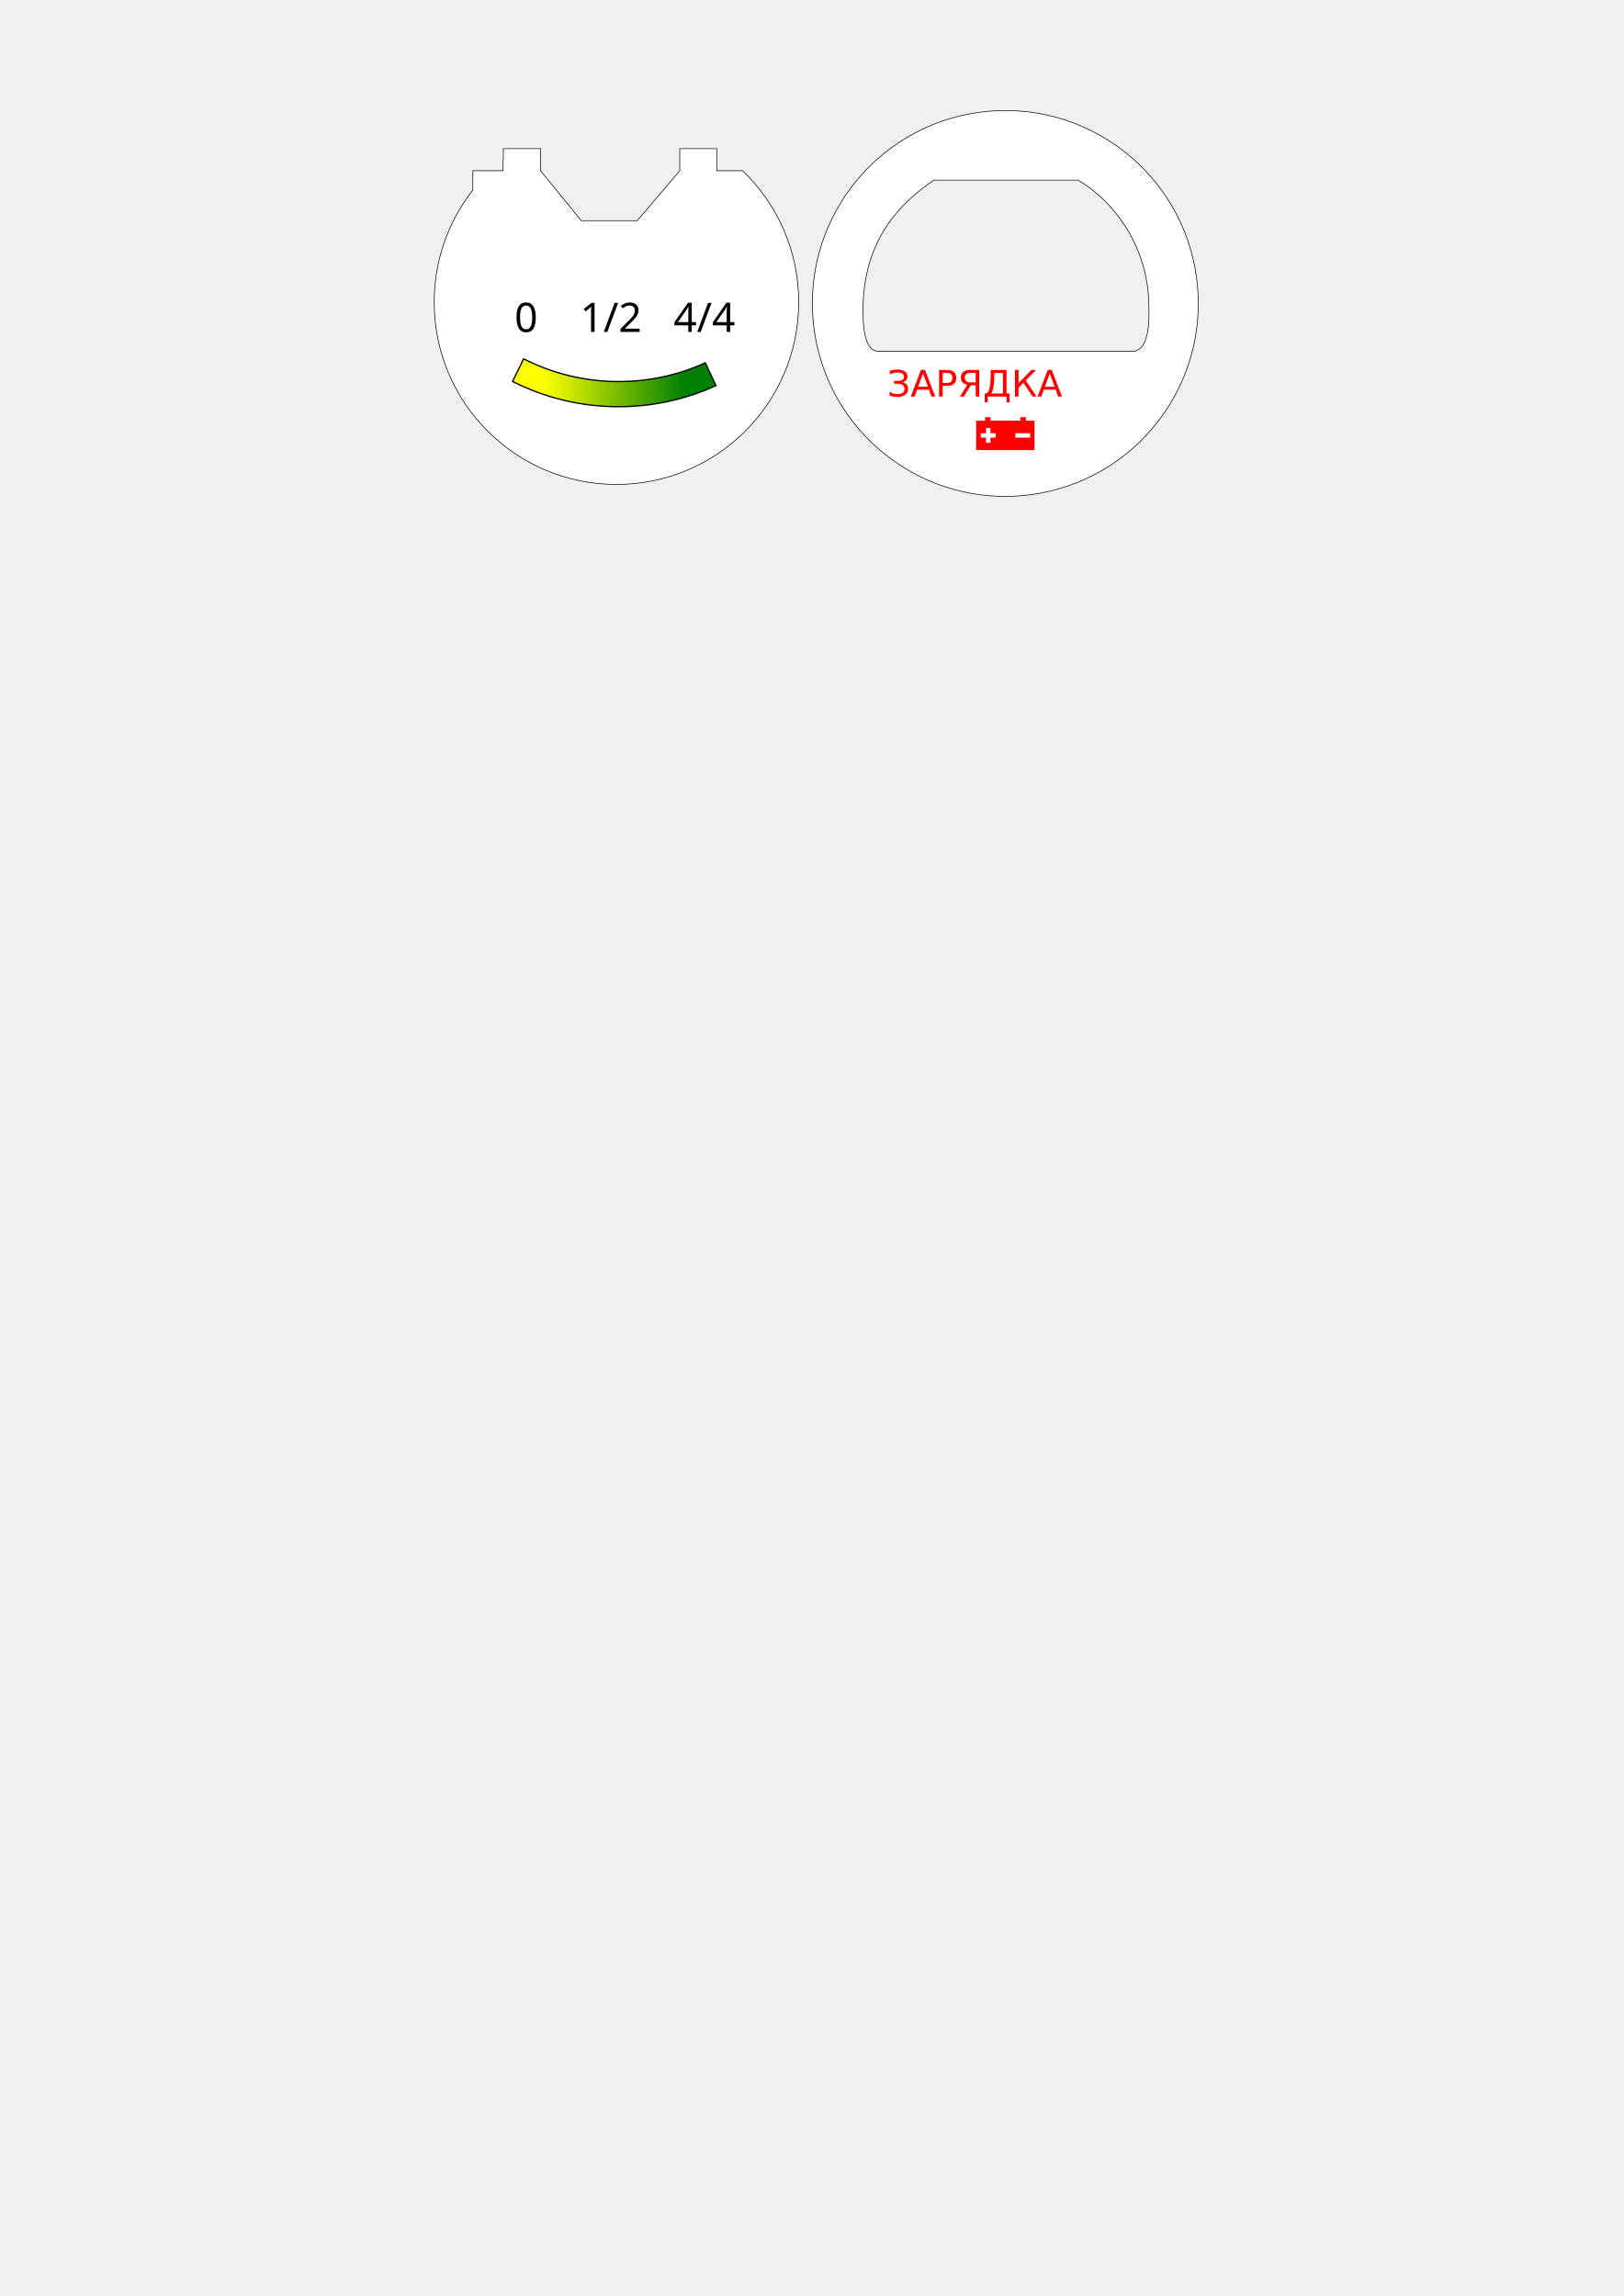
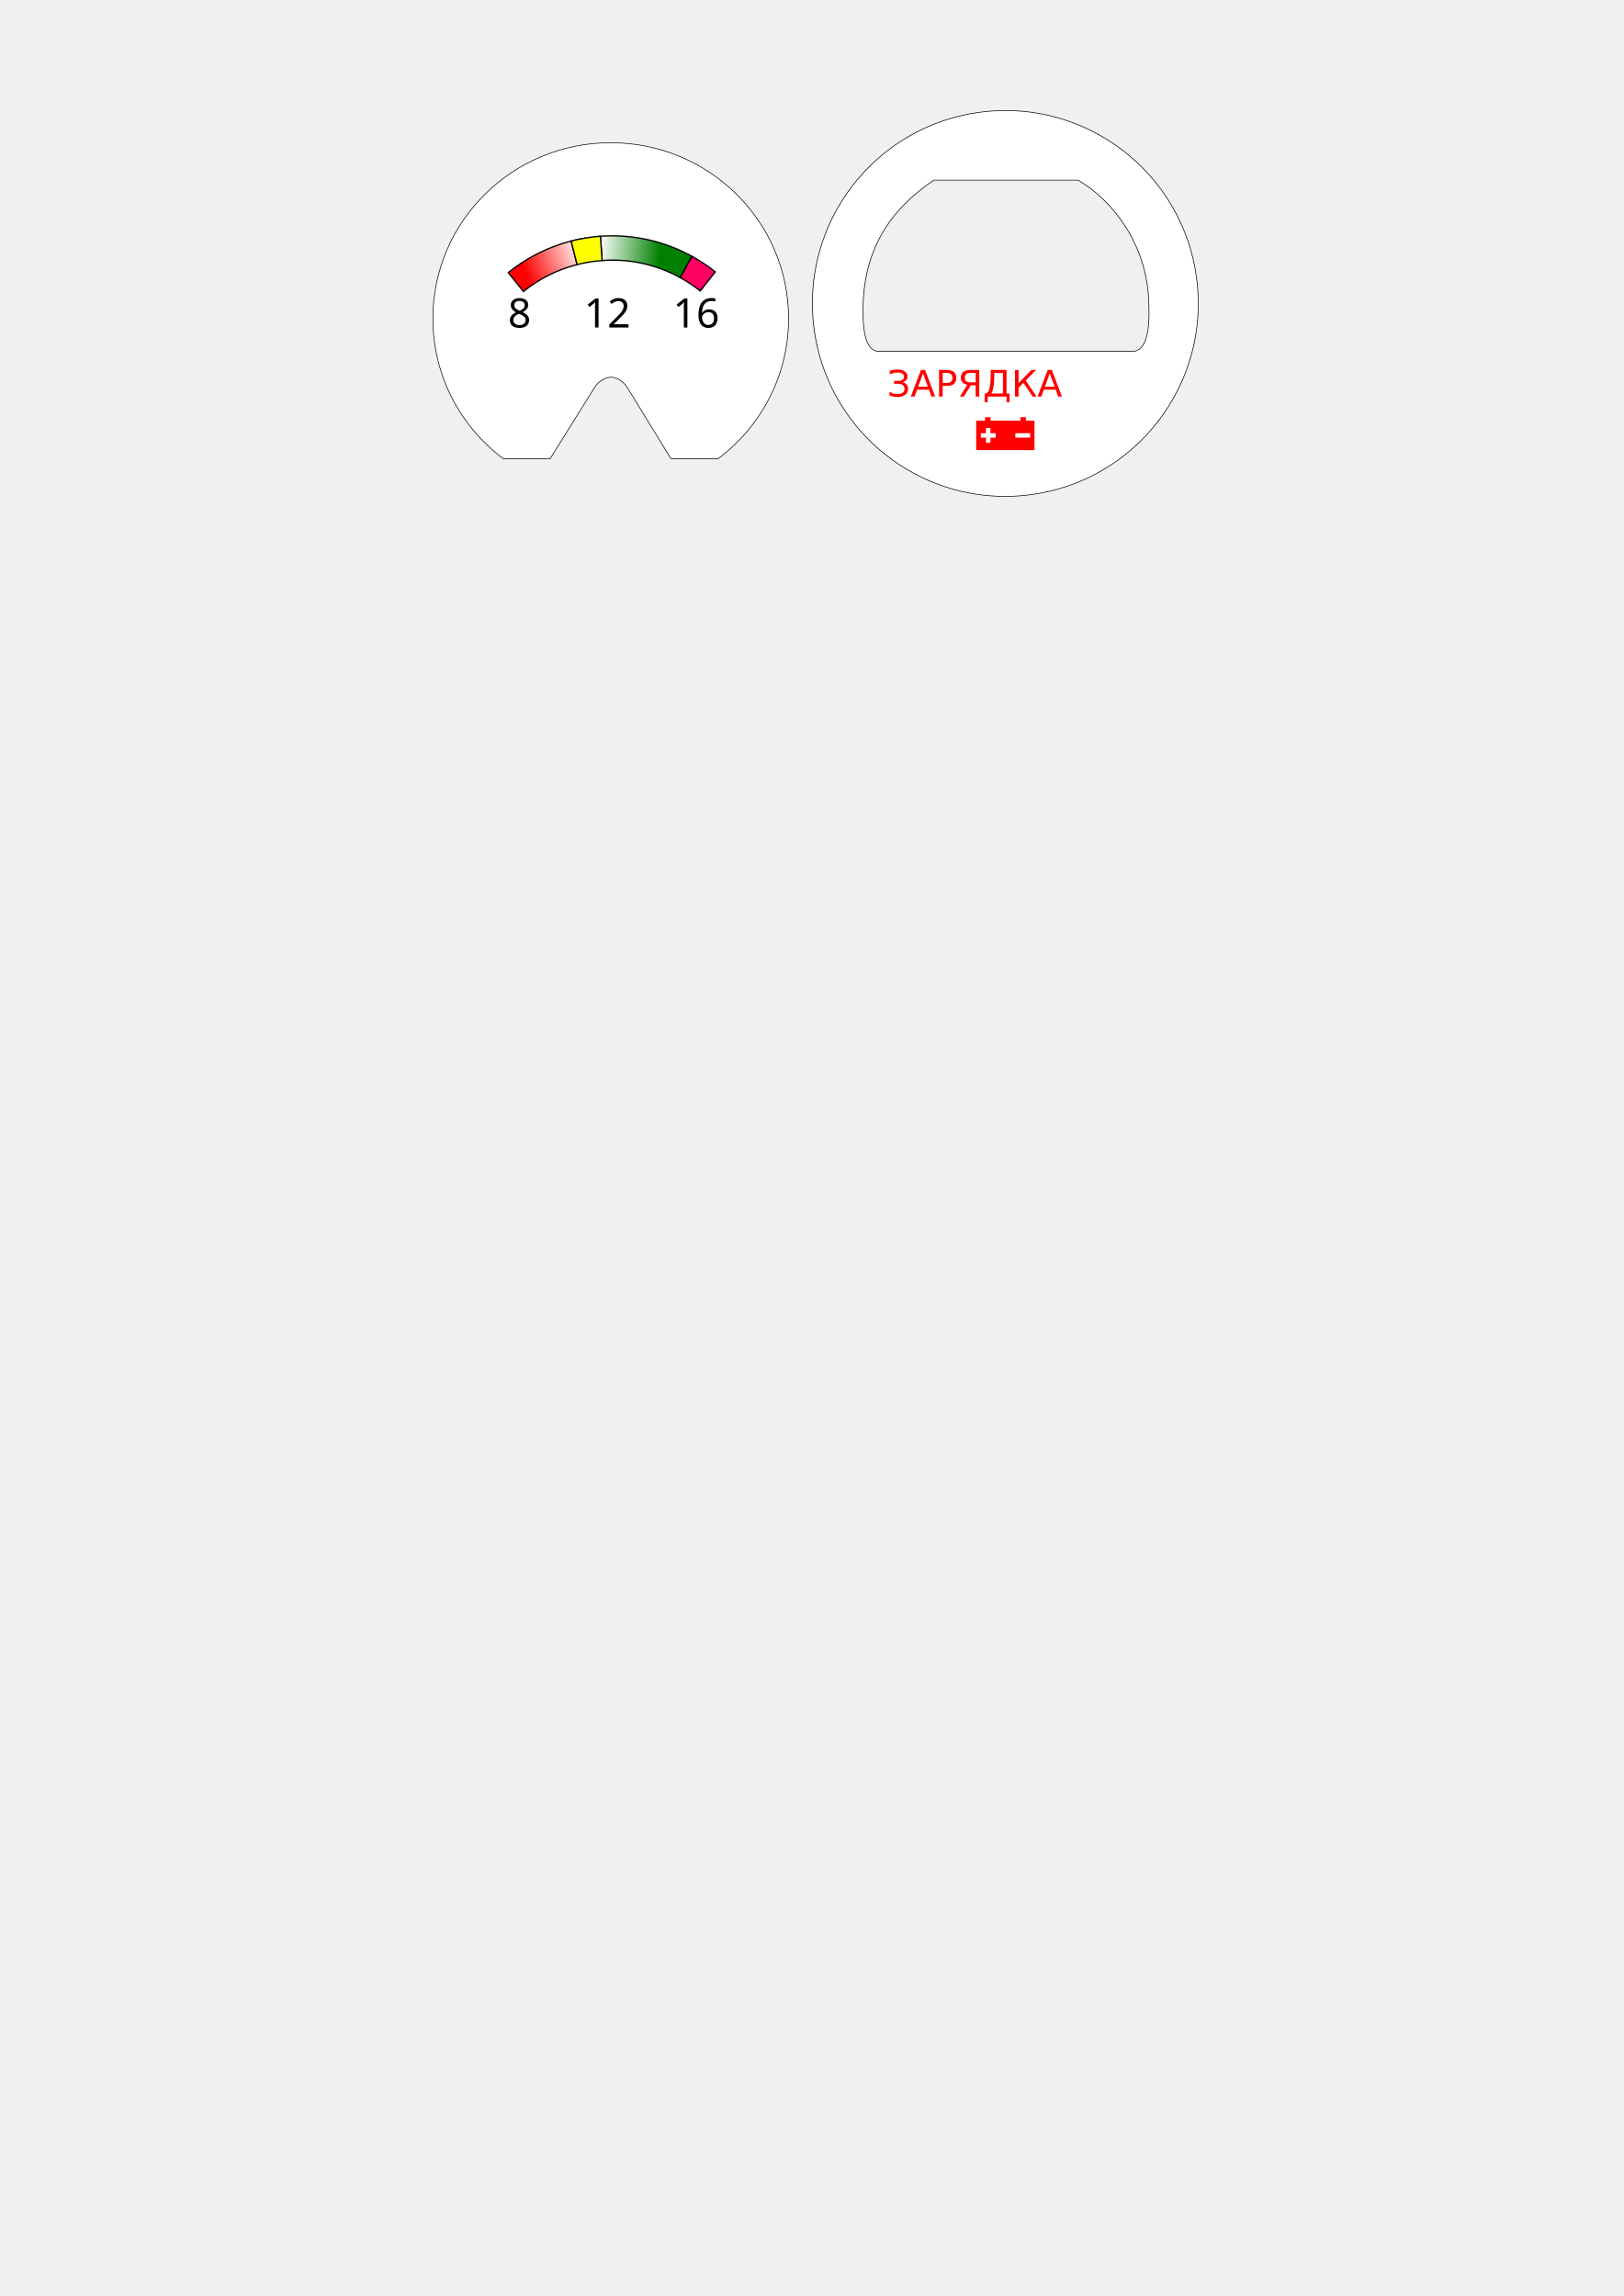
<svg xmlns="http://www.w3.org/2000/svg" xmlns:xlink="http://www.w3.org/1999/xlink" width="744.094" height="1052.362" id="svg2" version="1.1">
  <defs id="defs4">
+     <linearGradient id="linearGradient3958">
+       <stop style="stop-color:#008000;stop-opacity:1;" offset="0" id="stop3960" />
+       <stop style="stop-color:#ffffff;stop-opacity:1;" offset="1" id="stop3962" />
+     </linearGradient>
+     <linearGradient id="linearGradient3931">
+       <stop style="stop-color:#ff0000;stop-opacity:1;" offset="0" id="stop3933" />
+       <stop style="stop-color:#ffffff;stop-opacity:1;" offset="1" id="stop3935" />
+     </linearGradient>
    <linearGradient id="linearGradient3891">
      <stop style="stop-color:#008002;stop-opacity:1;" offset="0" id="stop3893" />
      <stop style="stop-color:#feff00;stop-opacity:1;" offset="1" id="stop3895" />
    </linearGradient>
    <linearGradient xlink:href="#linearGradient3891" id="linearGradient3001" gradientUnits="userSpaceOnUse" gradientTransform="matrix(0.2986533,0,0,0.2986533,145.1857,542.0582)" x1="13.754" y1="604.886" x2="-202.786" y2="600.6" />
-     <linearGradient xlink:href="#linearGradient3891" id="linearGradient3021" gradientUnits="userSpaceOnUse" gradientTransform="matrix(0.2986533,0,0,0.2986533,344.0229,-282.6311)" x1="13.754" y1="604.886" x2="-202.786" y2="600.6" />
+     <linearGradient xlink:href="#linearGradient3891" id="linearGradient3021" gradientUnits="userSpaceOnUse" gradientTransform="matrix(0.2986533,0,0,-0.2986533,-2.206895,136.625)" x1="13.754" y1="604.886" x2="-202.786" y2="600.6" />
+     <linearGradient xlink:href="#linearGradient3931" id="linearGradient3956" gradientUnits="userSpaceOnUse" x1="110.333" y1="-33.085" x2="136.432" y2="-43.692" />
+     <linearGradient xlink:href="#linearGradient3958" id="linearGradient3983" gradientUnits="userSpaceOnUse" x1="171.523" y1="-42.258" x2="143.631" y2="-45.289" />
+     <linearGradient xlink:href="#linearGradient3958" id="linearGradient3998" gradientUnits="userSpaceOnUse" x1="171.523" y1="-42.258" x2="143.631" y2="-45.289" />
+     <linearGradient xlink:href="#linearGradient3931" id="linearGradient4000" gradientUnits="userSpaceOnUse" x1="110.333" y1="-33.085" x2="136.432" y2="-43.692" />
+     <linearGradient xlink:href="#linearGradient3931" id="linearGradient4008" gradientUnits="userSpaceOnUse" x1="110.333" y1="-33.085" x2="136.432" y2="-43.692" gradientTransform="translate(165.1599,-120.2082)" />
+     <linearGradient xlink:href="#linearGradient3958" id="linearGradient4014" gradientUnits="userSpaceOnUse" x1="171.523" y1="-42.258" x2="143.631" y2="-45.289" gradientTransform="translate(165.1599,-120.2082)" />
  </defs>
  <g id="layer1" transform="translate(-34.29514,279.1232)">
-     <path style="fill:#ffffff;fill-opacity:1;fill-rule:nonzero;stroke:#000000;stroke-width:0.299;stroke-opacity:1" d="m 264.958,-210.989 0,4.918 c -0.037,0.029 -0.075,0.055 -0.112,0.084 l 0,5.124 -5.861,0 -7.998,0 0,8.838 c -11.096,14.177 -17.705,32.025 -17.705,51.424 0,46.125 37.386,83.52 83.511,83.52 46.125,0 83.52,-37.395 83.52,-83.52 0,-23.687 -9.868,-45.067 -25.712,-60.263 l -11.834,0 0,-9.454 0,-0.672 -16.958,0 0,10.126 -19.474,22.879 -25.647,0 -18.67,-22.879 0,-10.126 z" id="path2996" />
+     <g id="g4017">
+       <path id="path3010" d="m 314.174,-213.706 c -45.009,0 -81.5,36.078 -81.5,80.594 0,26.192 12.621,49.465 32.188,64.188 l 21.562,0 20.344,-32.594 c 1.563,-2.504 4.548,-4.719 7.5,-4.719 2.952,0 5.958,2.201 7.5,4.719 l 19.969,32.594 21.719,0 c 19.569,-14.722 32.219,-37.994 32.219,-64.188 0,-44.516 -36.491,-80.594 -81.5,-80.594 z" style="fill:#ffffff;fill-opacity:1;fill-rule:nonzero;stroke:#000000;stroke-width:0.295;stroke-miterlimit:4;stroke-opacity:1;stroke-dasharray:none" />
+       <path id="path3925" d="m 314.861,-171.019 c -1.82,0 -3.619,0.061 -5.406,0.188 l 0.781,11.125 c 1.529,-0.108 3.069,-0.188 4.625,-0.188 11.304,0 21.909,2.904 31.156,8 l 5.406,-9.719 c -10.848,-5.986 -23.3,-9.406 -36.562,-9.406 z" style="fill:url(#linearGradient4014);fill-opacity:1;fill-rule:nonzero;stroke:#000000;stroke-width:0.597;stroke-miterlimit:4;stroke-opacity:1;stroke-dasharray:none" />
+       <path id="path3923" d="m 309.08,-170.8 c -0.63,0.048 -1.249,0.125 -1.875,0.188 0.623,-0.063 1.247,-0.14 1.875,-0.188 z" style="fill:#d4aa00;fill-opacity:0.304;fill-rule:nonzero;stroke:#000000;stroke-width:0.597;stroke-miterlimit:4;stroke-opacity:1;stroke-dasharray:none" />
+       <path id="path3921" d="m 302.58,-170.019 c -1.098,0.179 -2.2,0.399 -3.281,0.625 1.084,-0.228 2.181,-0.444 3.281,-0.625 z" style="fill:#d4aa00;fill-opacity:0.304;fill-rule:nonzero;stroke:#000000;stroke-width:0.597;stroke-miterlimit:4;stroke-opacity:1;stroke-dasharray:none" />
+       <path id="path3919" d="m 299.299,-169.394 c -0.978,0.204 -1.942,0.415 -2.906,0.656 0.963,-0.242 1.929,-0.451 2.906,-0.656 z" style="fill:#d4aa00;fill-opacity:0.304;fill-rule:nonzero;stroke:#000000;stroke-width:0.597;stroke-miterlimit:4;stroke-opacity:1;stroke-dasharray:none" />
+       <path id="path3786" d="m 296.018,-168.644 c -10.691,2.738 -20.485,7.738 -28.812,14.469 l 6.969,8.656 c 7.113,-5.749 15.464,-10.009 24.594,-12.344 l -2.75,-10.781 z" style="fill:url(#linearGradient4008);fill-opacity:1;fill-rule:nonzero;stroke:#000000;stroke-width:0.597;stroke-miterlimit:4;stroke-opacity:1;stroke-dasharray:none" />
+       <path id="path3929" d="m 309.455,-170.831 c -4.606,0.325 -9.094,1.075 -13.438,2.188 l 2.75,10.781 c 3.704,-0.947 7.54,-1.566 11.469,-1.844 l -0.781,-11.125 z" style="fill:#ffff00;stroke:#000000;stroke-width:0.597;stroke-linecap:butt;stroke-linejoin:miter;stroke-miterlimit:4;stroke-opacity:1;stroke-dasharray:none" />
+       <path id="path3812" d="m 351.424,-161.613 -5.406,9.719 c 3.236,1.783 6.318,3.836 9.188,6.125 l 6.875,-8.75 c -3.33,-2.652 -6.904,-5.023 -10.656,-7.094 z" style="fill:#ff0063;fill-opacity:1;stroke:#000000;stroke-width:0.597;stroke-linecap:butt;stroke-linejoin:miter;stroke-miterlimit:4;stroke-opacity:1;stroke-dasharray:none" />
+       <text id="text3899" y="-129.008" x="267.053" style="font-size:18.646px;font-style:normal;font-variant:normal;font-weight:normal;font-stretch:normal;text-align:start;line-height:125%;letter-spacing:0px;word-spacing:0px;writing-mode:lr-tb;text-anchor:start;fill:#000000;fill-opacity:1;stroke:none;font-family:AlMohanad;-inkscape-font-specification:AlMohanad" xml:space="preserve">
+         <tspan style="font-size:18.646px;font-style:normal;font-variant:normal;font-weight:normal;font-stretch:normal;text-align:start;line-height:125%;writing-mode:lr-tb;text-anchor:start;fill:#000000;font-family:AlMohanad;-inkscape-font-specification:AlMohanad" dx="0 0 0 0 0 0 0 0 0 0 0" y="-129.008" x="267.053" id="tspan3901">8     12    16</tspan>
+       </text>
+     </g>
    <path style="fill:#ffffff;fill-opacity:1;fill-rule:nonzero;stroke:#000000;stroke-width:0.299;stroke-opacity:1" d="m 495.203,-51.6 c -43.866,0.149 -82.041,-32.347 -87.869,-76.987 -6.322,-48.423 27.808,-92.803 76.231,-99.125 48.423,-6.322 92.803,27.808 99.125,76.231 6.322,48.423 -27.808,92.803 -76.231,99.125 -3.783,0.494 -7.538,0.743 -11.255,0.756 z m -58.121,-66.45 116.048,0 c 8.409,0 7.914,-15.817 7.582,-23.445 -1.126,-25.869 -16.306,-45.574 -32.327,-55.063 l -66.13,0 c -12.59,8.684 -31.536,24.407 -32.428,57.172 -0.293,10.772 0.805,21.337 7.256,21.337 z" id="path3066" />
-     <path style="fill:url(#linearGradient3021);fill-opacity:1;fill-rule:nonzero;stroke:#000000;stroke-width:0.597;stroke-miterlimit:4;stroke-opacity:1;stroke-dasharray:none" d="m 274.259,-114.657 -5.058,10.369 c 14.592,7.404 31.104,11.573 48.587,11.573 15.914,0 31.013,-3.464 44.602,-9.669 l -4.881,-10.434 c -12.105,5.509 -25.554,8.577 -39.721,8.577 -15.67,0 -30.464,-3.758 -43.529,-10.416 z" id="path3064" />
-     <text xml:space="preserve" style="font-size:18.646px;font-style:normal;font-variant:normal;font-weight:normal;font-stretch:normal;text-align:start;line-height:125%;letter-spacing:0px;word-spacing:0px;writing-mode:lr-tb;text-anchor:start;fill:#000000;fill-opacity:1;stroke:none;font-family:AlMohanad;-inkscape-font-specification:AlMohanad" x="270.084" y="-126.987" id="text3899">
-       <tspan id="tspan3901" x="270.084" y="-126.987" dx="0 0 0 0 0 0 0 0 0 0 0 -0.925" style="font-size:18.646px;font-style:normal;font-variant:normal;font-weight:normal;font-stretch:normal;text-align:start;line-height:125%;writing-mode:lr-tb;text-anchor:start;fill:#000000;font-family:AlMohanad;-inkscape-font-specification:AlMohanad">0    1/2   4/4</tspan>
-     </text>
    <text xml:space="preserve" style="font-size:16.725px;font-style:normal;font-weight:normal;text-align:center;line-height:125%;letter-spacing:0px;word-spacing:0px;text-anchor:middle;fill:#ff0000;fill-opacity:1;stroke:none;font-family:Bitstream Vera Sans" x="494.256" y="-97.366" id="text3765">
      <tspan id="tspan3767" x="494.256" y="-97.366">ЗАРЯДКА</tspan>
    </text>
    <path style="fill:#ff0000;fill-opacity:1;fill-rule:nonzero;stroke:none" d="m 485.715,-87.909 0,1.594 -4.062,0 0,13.5 26.719,0 0,-13.5 -3.938,0 0,-1.594 -2.5,0 0,1.594 -13.719,0 0,-1.594 -2.5,0 z m 0.438,4.938 2.031,0 0,2.406 2.406,0 0,2.031 -2.406,0 0,2.375 -2.031,0 0,-2.375 -2.375,0 0,-2.031 2.375,0 0,-2.406 z m 13.438,2.406 6.812,0 0,2.031 -6.812,0 0,-2.031 z" id="rect4153" />
  </g>
</svg>
